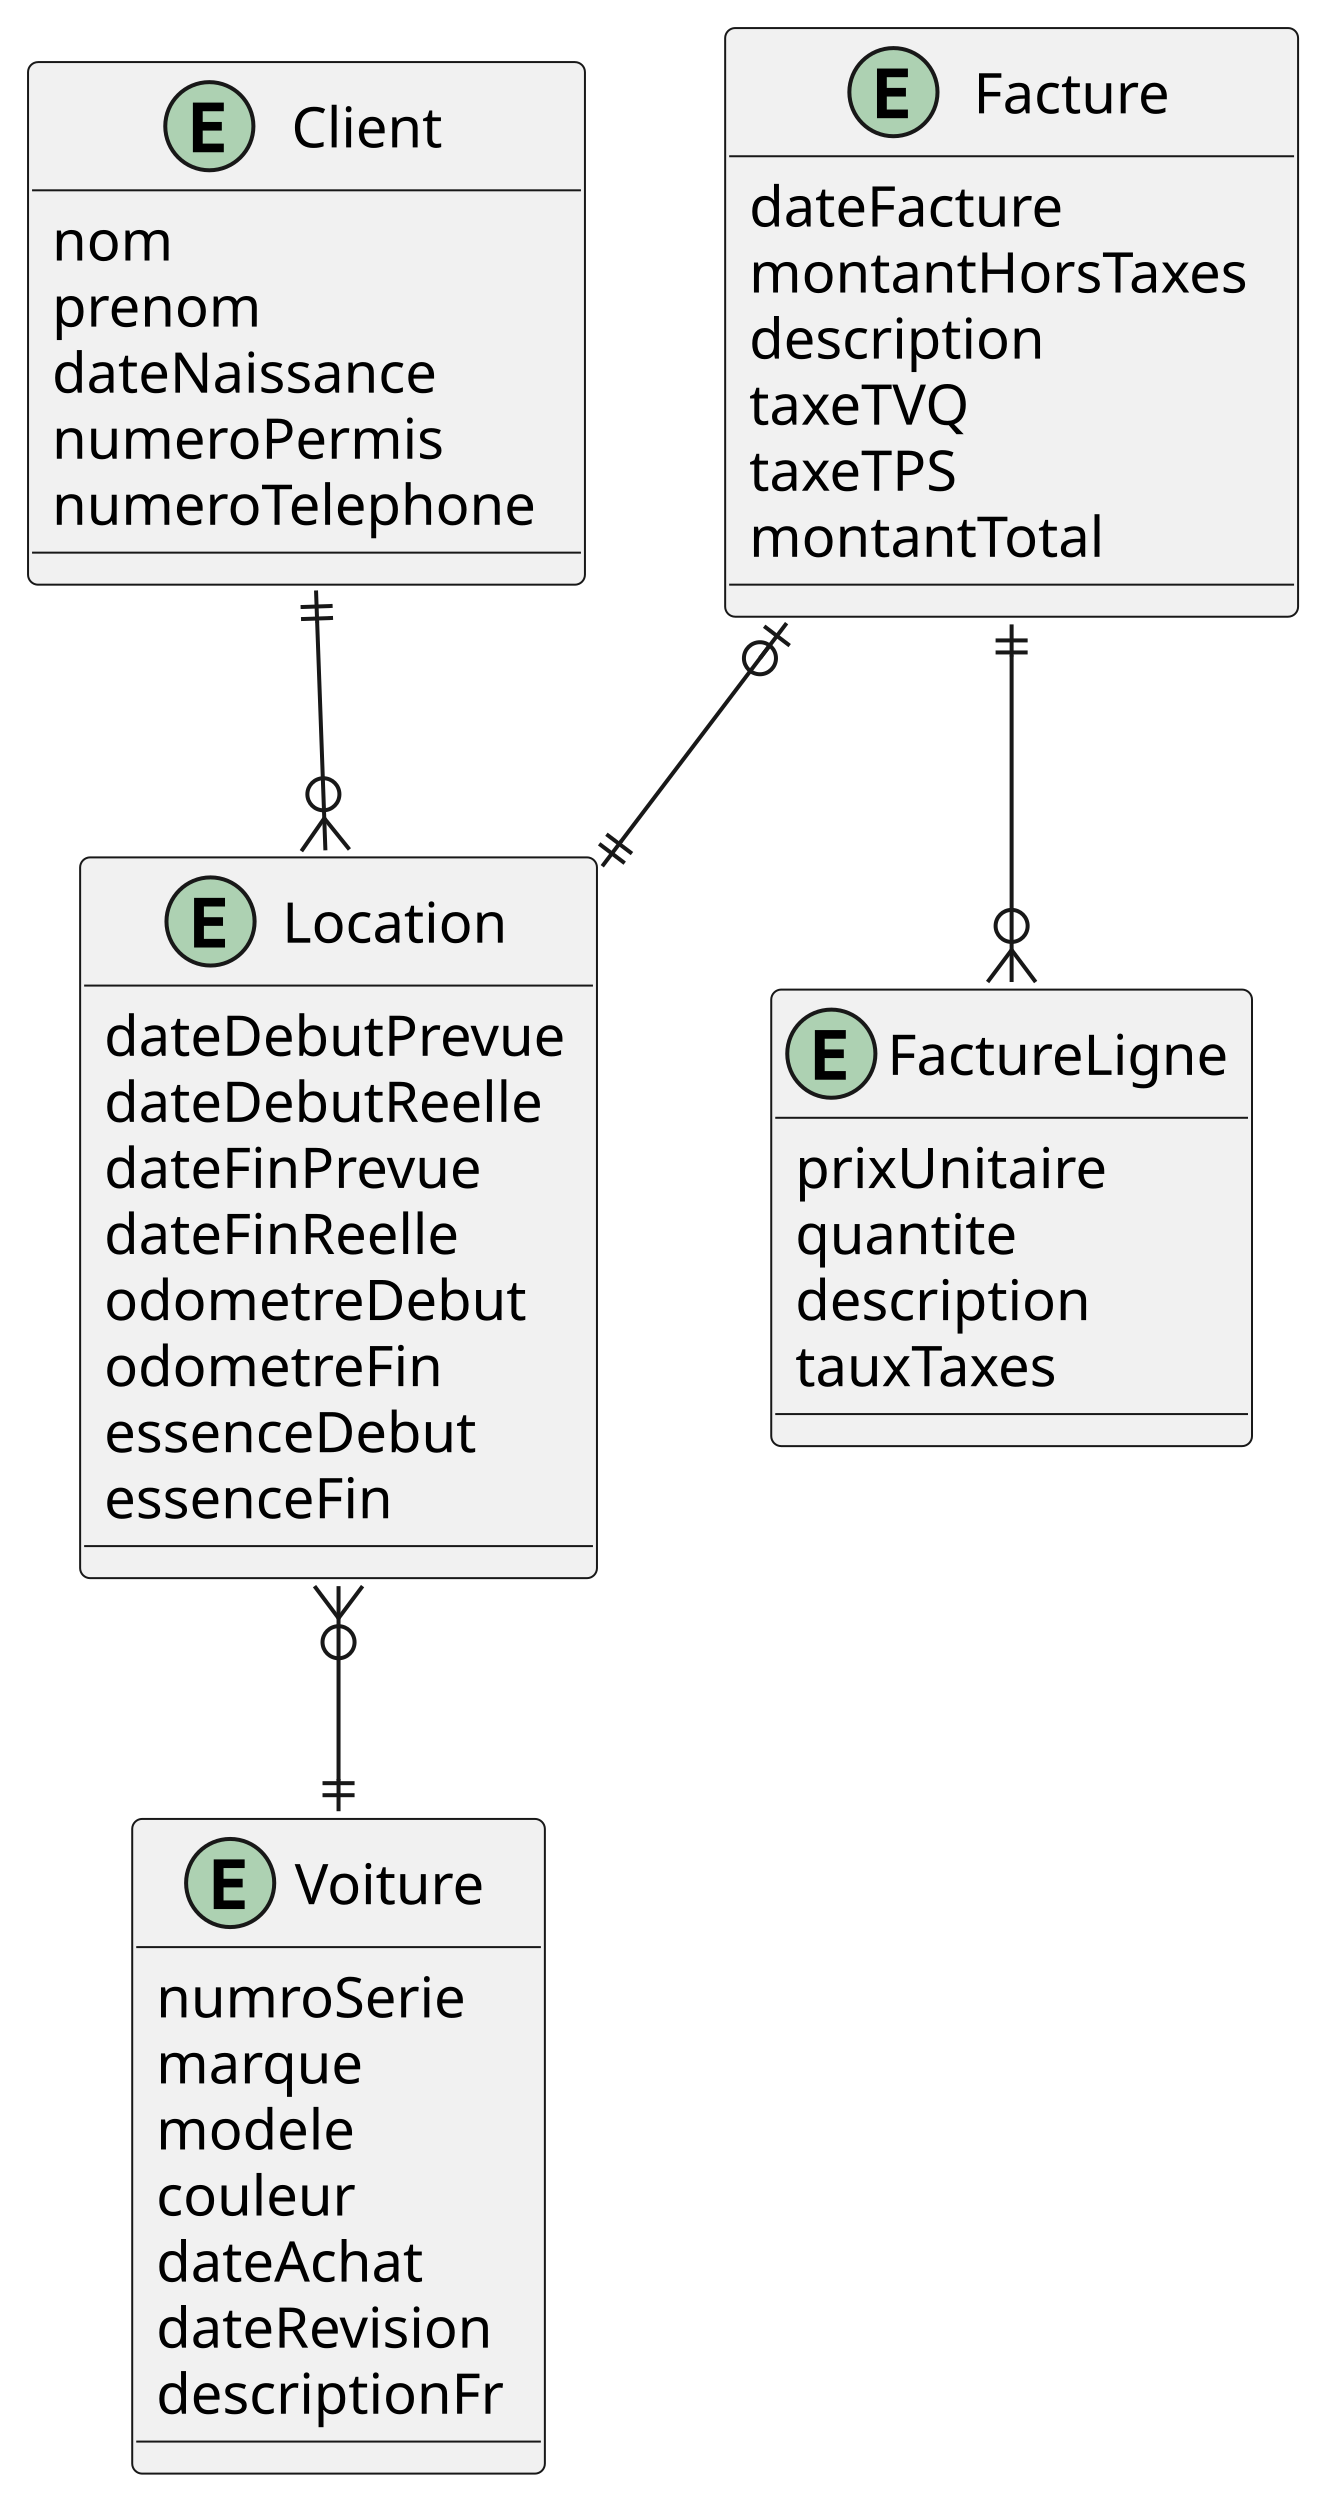
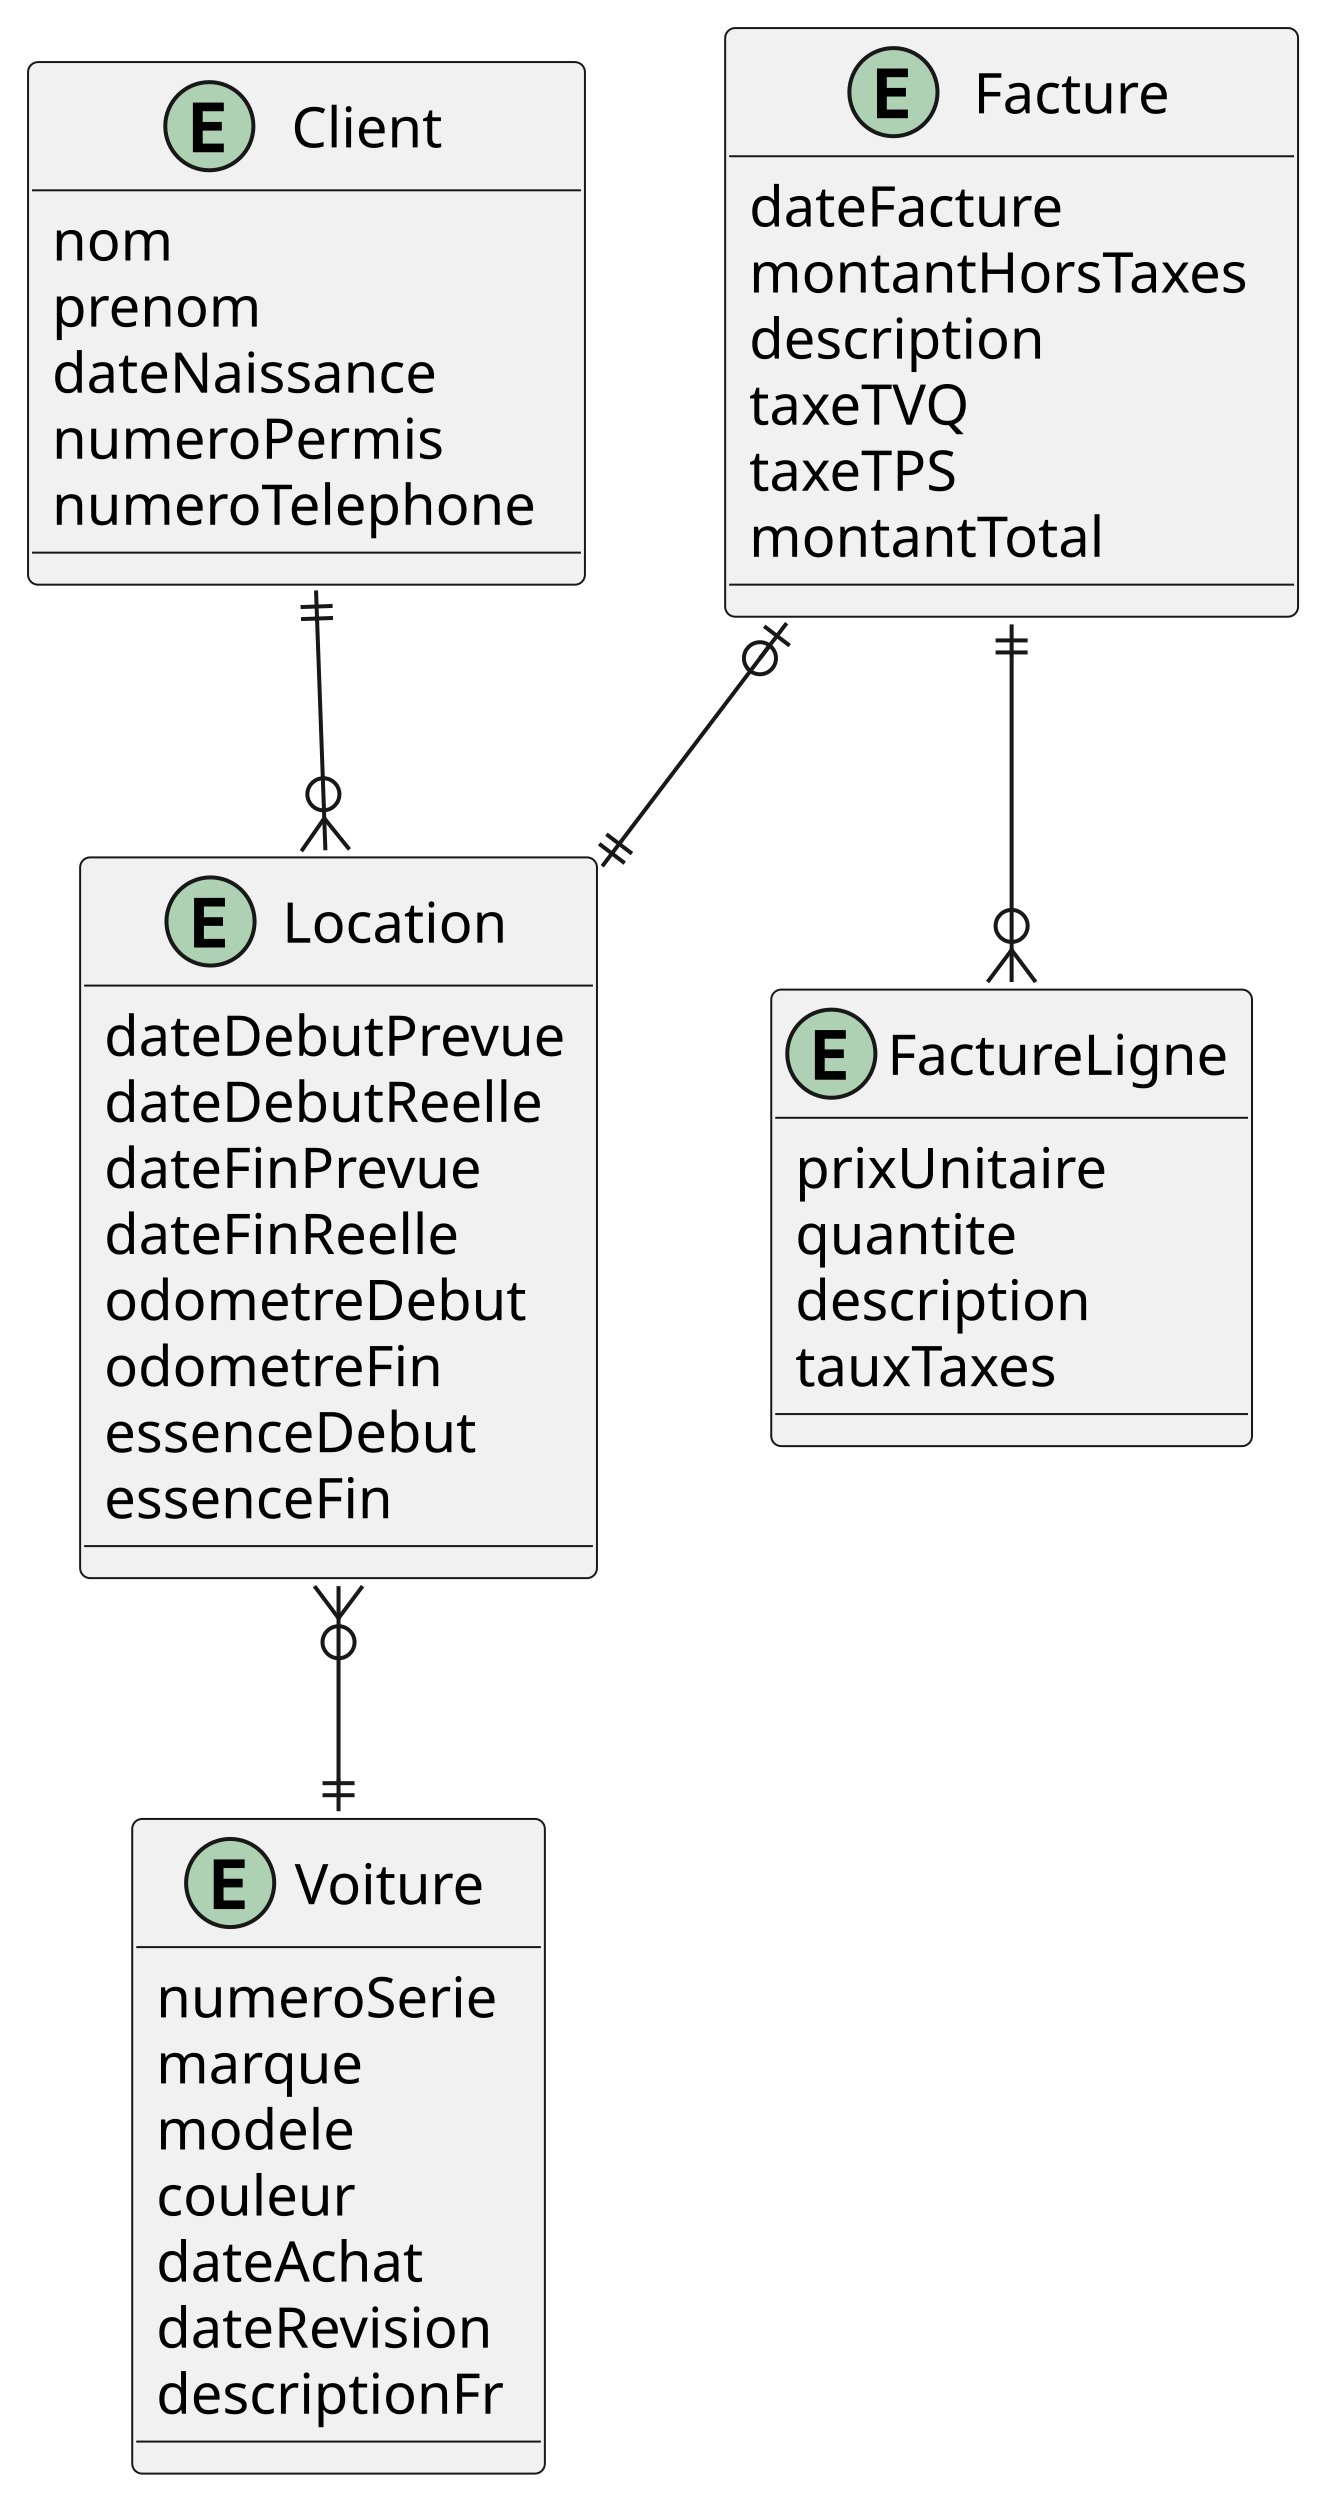
<svg xmlns="http://www.w3.org/2000/svg" contentStyleType="text/css" height="624px" preserveAspectRatio="none" style="width:331px;height:624px;background:#FFFFFF;" version="1.1" viewBox="0 0 331 624" width="331px" zoomAndPan="magnify">
  <defs />
  <g>
    <g id="elem_Voiture">
      <rect codeLine="2" fill="#F1F1F1" height="163.418" id="Voiture" rx="2.5" ry="2.5" style="stroke:#181818;stroke-width:0.5;" width="103" x="33" y="454" />
      <ellipse cx="57.45" cy="470" fill="#ADD1B2" rx="11" ry="11" style="stroke:#181818;stroke-width:1.0;" />
      <path d="M61.064,476.5 L53.344,476.5 L53.344,464.107 L61.064,464.107 L61.064,466.265 L55.793,466.265 L55.793,468.938 L60.566,468.938 L60.566,471.096 L55.793,471.096 L55.793,474.342 L61.064,474.342 Z " fill="#000000" />
      <text fill="#000000" font-family="sans-serif" font-size="14" lengthAdjust="spacing" textLength="50" x="73.55" y="475.291">Voiture</text>
      <line style="stroke:#181818;stroke-width:0.5;" x1="34" x2="135" y1="486" y2="486" />
-       <text fill="#000000" font-family="sans-serif" font-size="14" lengthAdjust="spacing" textLength="80" x="39" y="503.535">numroSerie</text>
+       <text fill="#000000" font-family="sans-serif" font-size="14" lengthAdjust="spacing" textLength="88" x="39" y="503.535">numeroSerie</text>
      <text fill="#000000" font-family="sans-serif" font-size="14" lengthAdjust="spacing" textLength="53" x="39" y="520.023">marque</text>
      <text fill="#000000" font-family="sans-serif" font-size="14" lengthAdjust="spacing" textLength="51" x="39" y="536.512">modele</text>
      <text fill="#000000" font-family="sans-serif" font-size="14" lengthAdjust="spacing" textLength="52" x="39" y="553">couleur</text>
      <text fill="#000000" font-family="sans-serif" font-size="14" lengthAdjust="spacing" textLength="69" x="39" y="569.488">dateAchat</text>
      <text fill="#000000" font-family="sans-serif" font-size="14" lengthAdjust="spacing" textLength="87" x="39" y="585.977">dateRevision</text>
      <text fill="#000000" font-family="sans-serif" font-size="14" lengthAdjust="spacing" textLength="91" x="39" y="602.465">descriptionFr</text>
      <line style="stroke:#181818;stroke-width:0.5;" x1="34" x2="135" y1="609.418" y2="609.418" />
    </g>
    <g id="elem_Location">
      <rect codeLine="12" fill="#F1F1F1" height="179.906" id="Location" rx="2.5" ry="2.5" style="stroke:#181818;stroke-width:0.5;" width="129" x="20" y="214" />
      <ellipse cx="52.55" cy="230" fill="#ADD1B2" rx="11" ry="11" style="stroke:#181818;stroke-width:1.0;" />
      <path d="M56.164,236.5 L48.444,236.5 L48.444,224.107 L56.164,224.107 L56.164,226.265 L50.893,226.265 L50.893,228.938 L55.666,228.938 L55.666,231.096 L50.893,231.096 L50.893,234.342 L56.164,234.342 Z " fill="#000000" />
      <text fill="#000000" font-family="sans-serif" font-size="14" lengthAdjust="spacing" textLength="58" x="70.45" y="235.291">Location</text>
      <line style="stroke:#181818;stroke-width:0.5;" x1="21" x2="148" y1="246" y2="246" />
      <text fill="#000000" font-family="sans-serif" font-size="14" lengthAdjust="spacing" textLength="117" x="26" y="263.535">dateDebutPrevue</text>
      <text fill="#000000" font-family="sans-serif" font-size="14" lengthAdjust="spacing" textLength="112" x="26" y="280.023">dateDebutReelle</text>
      <text fill="#000000" font-family="sans-serif" font-size="14" lengthAdjust="spacing" textLength="97" x="26" y="296.512">dateFinPrevue</text>
      <text fill="#000000" font-family="sans-serif" font-size="14" lengthAdjust="spacing" textLength="92" x="26" y="313">dateFinReelle</text>
      <text fill="#000000" font-family="sans-serif" font-size="14" lengthAdjust="spacing" textLength="108" x="26" y="329.488">odometreDebut</text>
      <text fill="#000000" font-family="sans-serif" font-size="14" lengthAdjust="spacing" textLength="88" x="26" y="345.977">odometreFin</text>
      <text fill="#000000" font-family="sans-serif" font-size="14" lengthAdjust="spacing" textLength="95" x="26" y="362.465">essenceDebut</text>
      <text fill="#000000" font-family="sans-serif" font-size="14" lengthAdjust="spacing" textLength="75" x="26" y="378.953">essenceFin</text>
      <line style="stroke:#181818;stroke-width:0.5;" x1="21" x2="148" y1="385.906" y2="385.906" />
    </g>
    <g id="elem_Client">
      <rect codeLine="23" fill="#F1F1F1" height="130.441" id="Client" rx="2.5" ry="2.5" style="stroke:#181818;stroke-width:0.5;" width="139" x="7" y="15.5" />
      <ellipse cx="52.25" cy="31.5" fill="#ADD1B2" rx="11" ry="11" style="stroke:#181818;stroke-width:1.0;" />
      <path d="M55.864,38 L48.145,38 L48.145,25.607 L55.864,25.607 L55.864,27.765 L50.593,27.765 L50.593,30.438 L55.366,30.438 L55.366,32.596 L50.593,32.596 L50.593,35.842 L55.864,35.842 Z " fill="#000000" />
      <text fill="#000000" font-family="sans-serif" font-size="14" lengthAdjust="spacing" textLength="40" x="72.75" y="36.791">Client</text>
      <line style="stroke:#181818;stroke-width:0.5;" x1="8" x2="145" y1="47.5" y2="47.5" />
      <text fill="#000000" font-family="sans-serif" font-size="14" lengthAdjust="spacing" textLength="31" x="13" y="65.035">nom</text>
      <text fill="#000000" font-family="sans-serif" font-size="14" lengthAdjust="spacing" textLength="54" x="13" y="81.523">prenom</text>
      <text fill="#000000" font-family="sans-serif" font-size="14" lengthAdjust="spacing" textLength="98" x="13" y="98.012">dateNaissance</text>
      <text fill="#000000" font-family="sans-serif" font-size="14" lengthAdjust="spacing" textLength="100" x="13" y="114.5">numeroPermis</text>
      <text fill="#000000" font-family="sans-serif" font-size="14" lengthAdjust="spacing" textLength="127" x="13" y="130.988">numeroTelephone</text>
      <line style="stroke:#181818;stroke-width:0.5;" x1="8" x2="145" y1="137.941" y2="137.941" />
    </g>
    <g id="elem_Facture">
      <rect codeLine="31" fill="#F1F1F1" height="146.93" id="Facture" rx="2.5" ry="2.5" style="stroke:#181818;stroke-width:0.5;" width="143" x="181" y="7" />
      <ellipse cx="223" cy="23" fill="#ADD1B2" rx="11" ry="11" style="stroke:#181818;stroke-width:1.0;" />
      <path d="M226.614,29.5 L218.894,29.5 L218.894,17.107 L226.614,17.107 L226.614,19.265 L221.343,19.265 L221.343,21.938 L226.116,21.938 L226.116,24.096 L221.343,24.096 L221.343,27.342 L226.614,27.342 Z " fill="#000000" />
      <text fill="#000000" font-family="sans-serif" font-size="14" lengthAdjust="spacing" textLength="51" x="243" y="28.291">Facture</text>
      <line style="stroke:#181818;stroke-width:0.5;" x1="182" x2="323" y1="39" y2="39" />
      <text fill="#000000" font-family="sans-serif" font-size="14" lengthAdjust="spacing" textLength="81" x="187" y="56.535">dateFacture</text>
      <text fill="#000000" font-family="sans-serif" font-size="14" lengthAdjust="spacing" textLength="131" x="187" y="73.023">montantHorsTaxes</text>
      <text fill="#000000" font-family="sans-serif" font-size="14" lengthAdjust="spacing" textLength="77" x="187" y="89.512">description</text>
      <text fill="#000000" font-family="sans-serif" font-size="14" lengthAdjust="spacing" textLength="59" x="187" y="106">taxeTVQ</text>
      <text fill="#000000" font-family="sans-serif" font-size="14" lengthAdjust="spacing" textLength="55" x="187" y="122.488">taxeTPS</text>
      <text fill="#000000" font-family="sans-serif" font-size="14" lengthAdjust="spacing" textLength="93" x="187" y="138.977">montantTotal</text>
      <line style="stroke:#181818;stroke-width:0.5;" x1="182" x2="323" y1="145.93" y2="145.93" />
    </g>
    <g id="elem_FactureLigne">
      <rect codeLine="40" fill="#F1F1F1" height="113.953" id="FactureLigne" rx="2.5" ry="2.5" style="stroke:#181818;stroke-width:0.5;" width="120" x="192.5" y="247" />
      <ellipse cx="207.5" cy="263" fill="#ADD1B2" rx="11" ry="11" style="stroke:#181818;stroke-width:1.0;" />
      <path d="M211.114,269.5 L203.394,269.5 L203.394,257.107 L211.114,257.107 L211.114,259.265 L205.843,259.265 L205.843,261.938 L210.616,261.938 L210.616,264.096 L205.843,264.096 L205.843,267.342 L211.114,267.342 Z " fill="#000000" />
      <text fill="#000000" font-family="sans-serif" font-size="14" lengthAdjust="spacing" textLength="88" x="221.5" y="268.291">FactureLigne</text>
      <line style="stroke:#181818;stroke-width:0.5;" x1="193.5" x2="311.5" y1="279" y2="279" />
      <text fill="#000000" font-family="sans-serif" font-size="14" lengthAdjust="spacing" textLength="82" x="198.5" y="296.535">prixUnitaire</text>
      <text fill="#000000" font-family="sans-serif" font-size="14" lengthAdjust="spacing" textLength="57" x="198.5" y="313.023">quantite</text>
      <text fill="#000000" font-family="sans-serif" font-size="14" lengthAdjust="spacing" textLength="77" x="198.5" y="329.512">description</text>
      <text fill="#000000" font-family="sans-serif" font-size="14" lengthAdjust="spacing" textLength="72" x="198.5" y="346">tauxTaxes</text>
      <line style="stroke:#181818;stroke-width:0.5;" x1="193.5" x2="311.5" y1="352.953" y2="352.953" />
    </g>
    <g id="link_Client_Location">
      <path codeLine="47" d="M79.16,155.22 C79.73,171.04 80.35,188 80.95,204.59 " fill="none" id="Client-Location" style="stroke:#181818;stroke-width:1.0;" />
      <line style="stroke:#181818;stroke-width:1.0;" x1="80.934" x2="87.216" y1="204.245" y2="212.025" />
      <line style="stroke:#181818;stroke-width:1.0;" x1="80.934" x2="75.224" y1="204.245" y2="212.454" />
      <line style="stroke:#181818;stroke-width:1.0;" x1="80.934" x2="81.22" y1="204.245" y2="212.24" />
      <ellipse cx="80.719" cy="198.249" fill="none" rx="4" ry="4" style="stroke:#181818;stroke-width:1.0;" />
      <line style="stroke:#181818;stroke-width:1.0;" x1="75.025" x2="83.02" y1="151.52" y2="151.235" />
      <line style="stroke:#181818;stroke-width:1.0;" x1="75.132" x2="83.127" y1="154.518" y2="154.233" />
      <line style="stroke:#181818;stroke-width:1.0;" x1="79.165" x2="78.88" y1="155.375" y2="147.38" />
    </g>
    <g id="link_Location_Voiture">
      <path codeLine="48" d="M84.5,403.6 C84.5,417.15 84.5,431.01 84.5,444.4 " fill="none" id="Location-Voiture" style="stroke:#181818;stroke-width:1.0;" />
      <line style="stroke:#181818;stroke-width:1.0;" x1="88.5" x2="80.5" y1="448.08" y2="448.08" />
      <line style="stroke:#181818;stroke-width:1.0;" x1="88.5" x2="80.5" y1="445.08" y2="445.08" />
      <line style="stroke:#181818;stroke-width:1.0;" x1="84.5" x2="84.5" y1="444.08" y2="452.08" />
      <line style="stroke:#181818;stroke-width:1.0;" x1="84.5" x2="78.5" y1="403.9" y2="395.9" />
      <line style="stroke:#181818;stroke-width:1.0;" x1="84.5" x2="90.5" y1="403.9" y2="395.9" />
      <line style="stroke:#181818;stroke-width:1.0;" x1="84.5" x2="84.5" y1="403.9" y2="395.9" />
      <ellipse cx="84.5" cy="409.9" fill="none" rx="4" ry="4" style="stroke:#181818;stroke-width:1.0;" />
    </g>
    <g id="link_Facture_Location">
      <path codeLine="49" d="M191.82,161.5 C179.87,177.25 167.24,193.91 155,210.05 " fill="none" id="Facture-Location" style="stroke:#181818;stroke-width:1.0;" />
      <line style="stroke:#181818;stroke-width:1.0;" x1="155.924" x2="149.548" y1="215.448" y2="210.616" />
      <line style="stroke:#181818;stroke-width:1.0;" x1="157.736" x2="151.36" y1="213.057" y2="208.225" />
      <line style="stroke:#181818;stroke-width:1.0;" x1="155.152" x2="150.32" y1="209.844" y2="216.22" />
      <line style="stroke:#181818;stroke-width:1.0;" x1="189.684" x2="196.34" y1="164.297" y2="155.54" />
      <ellipse cx="189.684" cy="164.297" fill="none" rx="4" ry="4" style="stroke:#181818;stroke-width:1.0;" />
      <line style="stroke:#181818;stroke-width:1.0;" x1="190.735" x2="197.104" y1="156.304" y2="161.145" />
    </g>
    <g id="link_Facture_FactureLigne">
      <path codeLine="50" d="M252.5,163.6 C252.5,187.89 252.5,214.15 252.5,237.26 " fill="none" id="Facture-FactureLigne" style="stroke:#181818;stroke-width:1.0;" />
      <line style="stroke:#181818;stroke-width:1.0;" x1="252.5" x2="258.5" y1="237.11" y2="245.11" />
      <line style="stroke:#181818;stroke-width:1.0;" x1="252.5" x2="246.5" y1="237.11" y2="245.11" />
      <line style="stroke:#181818;stroke-width:1.0;" x1="252.5" x2="252.5" y1="237.11" y2="245.11" />
      <ellipse cx="252.5" cy="231.11" fill="none" rx="4" ry="4" style="stroke:#181818;stroke-width:1.0;" />
      <line style="stroke:#181818;stroke-width:1.0;" x1="248.5" x2="256.5" y1="159.85" y2="159.85" />
      <line style="stroke:#181818;stroke-width:1.0;" x1="248.5" x2="256.5" y1="162.85" y2="162.85" />
      <line style="stroke:#181818;stroke-width:1.0;" x1="252.5" x2="252.5" y1="163.85" y2="155.85" />
    </g>
  </g>
</svg>
